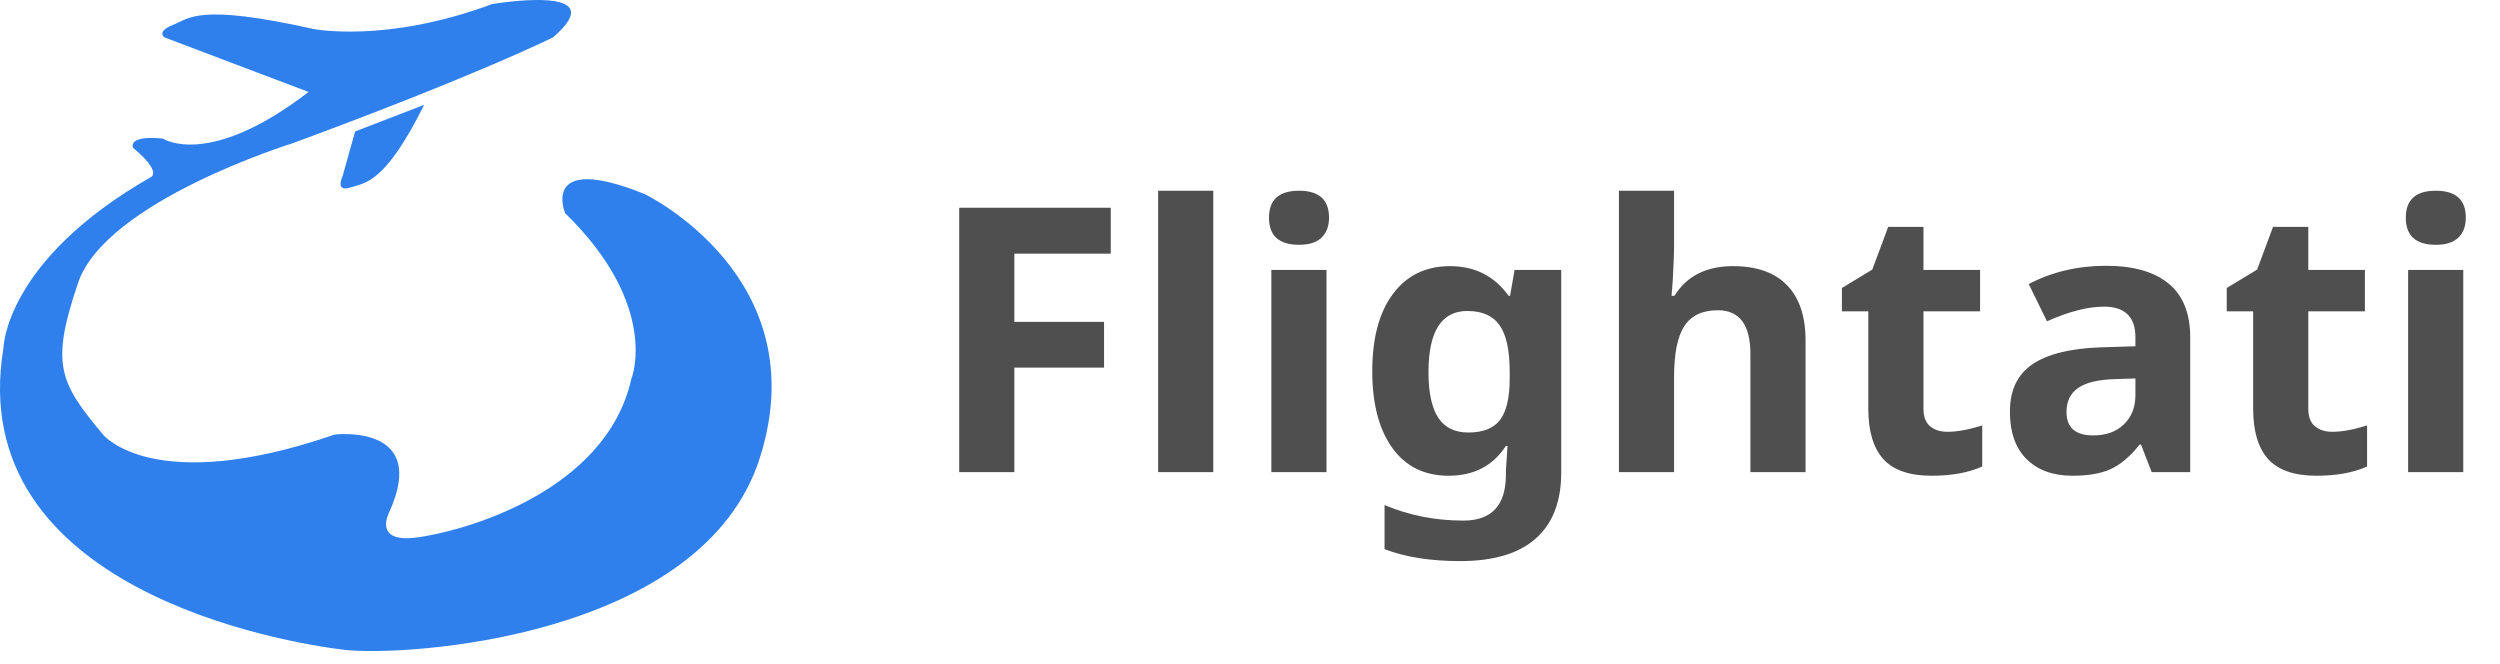
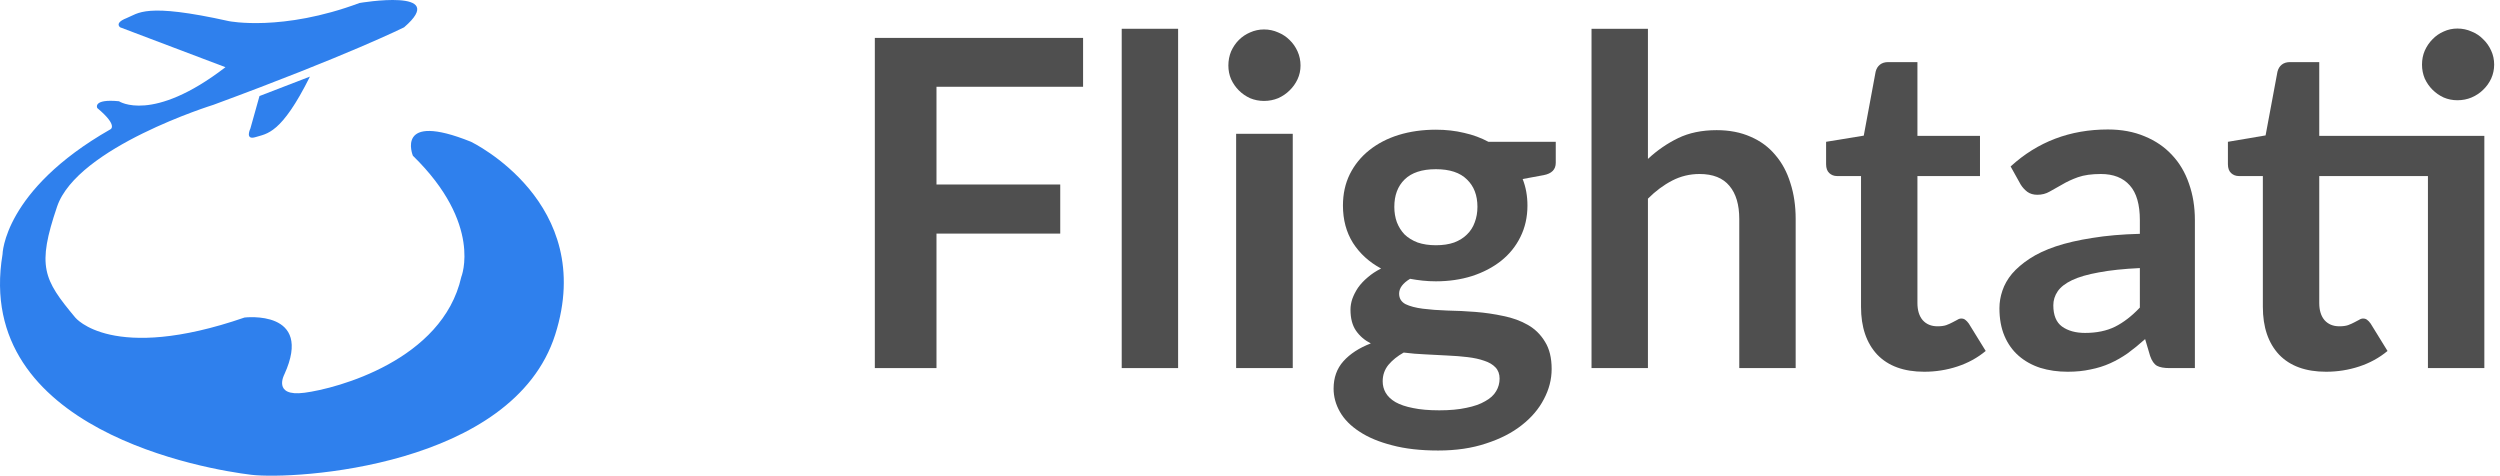
- <svg xmlns="http://www.w3.org/2000/svg" width="162" height="43" viewBox="0 0 162 43" fill="none">
-   <path d="M41.768 12.573C41.768 12.573 52.98 17.95 49.234 29.683C45.489 41.416 26.134 42.567 22.284 42.106C18.433 41.645 -2.377 38.195 0.224 22.552C0.224 22.552 0.303 16.887 9.771 11.48C9.771 11.48 10.551 11.193 8.627 9.582C8.627 9.582 8.185 8.749 10.551 8.979C10.551 8.979 13.491 10.963 19.994 5.959L10.655 2.422C10.655 2.422 10.109 2.048 11.201 1.617C12.294 1.186 12.814 0.208 20.306 1.876C20.306 1.876 25.014 2.826 31.882 0.265C31.882 0.265 39.946 -1.115 35.836 2.422C35.836 2.422 30.946 4.866 18.927 9.295C18.927 9.295 6.857 13.033 5.062 18.325C3.267 23.616 3.839 24.766 6.675 28.16C6.675 28.16 9.926 32.215 21.684 28.16C21.684 28.16 27.849 27.412 25.222 33.192C25.222 33.192 24.125 35.205 27.002 34.831C29.878 34.457 39.243 31.956 40.908 24.565C40.908 24.565 42.833 19.877 36.616 13.809C36.617 13.809 34.978 9.841 41.768 12.573Z" fill="#2F80ED" />
-   <path d="M23.012 8.518L22.206 11.393C22.206 11.393 21.685 12.467 22.675 12.156C23.663 11.844 24.938 11.912 27.487 6.792L23.012 8.518Z" fill="#2F80ED" />
-   <path d="M65.731 30.594H62.156V13.461H71.977V16.438H65.731V20.855H71.543V23.82H65.731V30.594ZM78.621 30.594H75.047V12.359H78.621V30.594ZM82.231 14.105C82.231 12.941 82.879 12.359 84.176 12.359C85.473 12.359 86.121 12.941 86.121 14.105C86.121 14.66 85.957 15.094 85.629 15.406C85.309 15.711 84.824 15.863 84.176 15.863C82.879 15.863 82.231 15.277 82.231 14.105ZM85.957 30.594H82.383V17.492H85.957V30.594ZM95.144 28.027C96.106 28.027 96.793 27.754 97.207 27.207C97.621 26.652 97.828 25.758 97.828 24.523V24.09C97.828 22.691 97.609 21.688 97.172 21.078C96.742 20.461 96.047 20.152 95.086 20.152C93.406 20.152 92.566 21.473 92.566 24.113C92.566 25.426 92.773 26.406 93.188 27.055C93.609 27.703 94.262 28.027 95.144 28.027ZM101.168 30.617C101.168 32.5 100.617 33.926 99.516 34.895C98.422 35.871 96.789 36.359 94.617 36.359C92.703 36.359 91.07 36.102 89.719 35.586V32.727C91.305 33.398 93.008 33.734 94.828 33.734C96.664 33.734 97.582 32.742 97.582 30.758V30.5L97.688 28.895H97.582C96.746 30.184 95.508 30.828 93.867 30.828C92.297 30.828 91.078 30.223 90.211 29.012C89.352 27.801 88.922 26.152 88.922 24.066C88.922 21.918 89.367 20.246 90.258 19.051C91.156 17.848 92.391 17.246 93.961 17.246C95.57 17.246 96.836 17.887 97.758 19.168H97.852L98.144 17.492H101.168V30.617ZM117 30.594H113.426V22.941C113.426 21.051 112.723 20.105 111.316 20.105C110.316 20.105 109.594 20.445 109.148 21.125C108.703 21.805 108.48 22.906 108.48 24.43V30.594H104.906V12.359H108.48V16.074C108.48 16.363 108.453 17.043 108.398 18.113L108.316 19.168H108.504C109.301 17.887 110.566 17.246 112.301 17.246C113.84 17.246 115.008 17.66 115.805 18.488C116.602 19.316 117 20.504 117 22.051V30.594ZM126.199 27.98C126.824 27.98 127.574 27.844 128.449 27.57V30.23C127.559 30.629 126.465 30.828 125.168 30.828C123.738 30.828 122.695 30.469 122.039 29.75C121.391 29.023 121.066 27.938 121.066 26.492V20.176H119.355V18.664L121.324 17.469L122.355 14.703H124.641V17.492H128.309V20.176H124.641V26.492C124.641 27 124.781 27.375 125.062 27.617C125.352 27.859 125.73 27.98 126.199 27.98ZM139.43 30.594L138.738 28.812H138.645C138.043 29.57 137.422 30.098 136.781 30.395C136.148 30.684 135.32 30.828 134.297 30.828C133.039 30.828 132.047 30.469 131.32 29.75C130.602 29.031 130.242 28.008 130.242 26.68C130.242 25.289 130.727 24.266 131.695 23.609C132.672 22.945 134.141 22.578 136.102 22.508L138.375 22.438V21.863C138.375 20.535 137.695 19.871 136.336 19.871C135.289 19.871 134.059 20.188 132.645 20.82L131.461 18.406C132.969 17.617 134.641 17.223 136.477 17.223C138.234 17.223 139.582 17.605 140.52 18.371C141.457 19.137 141.926 20.301 141.926 21.863V30.594H139.43ZM138.375 24.523L136.992 24.57C135.953 24.602 135.18 24.789 134.672 25.133C134.164 25.477 133.91 26 133.91 26.703C133.91 27.711 134.488 28.215 135.645 28.215C136.473 28.215 137.133 27.977 137.625 27.5C138.125 27.023 138.375 26.391 138.375 25.602V24.523ZM151.137 27.98C151.762 27.98 152.512 27.844 153.387 27.57V30.23C152.496 30.629 151.402 30.828 150.105 30.828C148.676 30.828 147.633 30.469 146.977 29.75C146.328 29.023 146.004 27.938 146.004 26.492V20.176H144.293V18.664L146.262 17.469L147.293 14.703H149.578V17.492H153.246V20.176H149.578V26.492C149.578 27 149.719 27.375 150 27.617C150.289 27.859 150.668 27.98 151.137 27.98ZM155.895 14.105C155.895 12.941 156.543 12.359 157.84 12.359C159.137 12.359 159.785 12.941 159.785 14.105C159.785 14.66 159.621 15.094 159.293 15.406C158.973 15.711 158.488 15.863 157.84 15.863C156.543 15.863 155.895 15.277 155.895 14.105ZM159.621 30.594H156.047V17.492H159.621V30.594Z" fill="#4F4F4F" />
+ <svg xmlns="http://www.w3.org/2000/svg" viewBox="0 0 247 47" fill="none">
+   <g id="Logo">
+     <g id="icon">
+       <path id="Vector" d="M46.533 14.007C46.533 14.007 59.023 19.997 54.851 33.069C50.678 46.14 29.115 47.422 24.826 46.909C20.536 46.396 -2.648 42.552 0.25 25.125C0.25 25.125 0.337 18.813 10.886 12.79C10.886 12.79 11.755 12.47 9.611 10.675C9.611 10.675 9.118 9.747 11.755 10.003C11.755 10.003 15.03 12.214 22.275 6.639L11.871 2.699C11.871 2.699 11.262 2.282 12.479 1.801C13.696 1.321 14.276 0.232 22.622 2.09C22.622 2.09 27.867 3.148 35.519 0.296C35.519 0.296 44.503 -1.243 39.924 2.699C39.924 2.699 34.476 5.422 21.087 10.355C21.087 10.355 7.639 14.52 5.639 20.415C3.639 26.31 4.277 27.591 7.436 31.372C7.436 31.372 11.058 35.889 24.158 31.372C24.158 31.372 31.026 30.539 28.099 36.979C28.099 36.979 26.877 39.221 30.082 38.804C33.286 38.388 43.72 35.601 45.575 27.367C45.575 27.367 47.719 22.144 40.793 15.385C40.794 15.385 38.969 10.964 46.533 14.007Z" fill="#2F80ED" />
+       <path id="Vector_2" d="M25.637 9.489L24.739 12.693C24.739 12.693 24.159 13.889 25.261 13.543C26.362 13.195 27.782 13.27 30.622 7.567L25.637 9.489Z" fill="#2F80ED" />
+     </g>
+     <g id="text">
+       <path d="M92.525 8.573V18.229H104.752V23.079H92.525V36.367H86.433V3.745H107.008V8.573H92.525Z" fill="#4F4F4F" />
+       <path d="M116.397 2.843V36.367H110.825V2.843H116.397Z" fill="#4F4F4F" />
+       <path d="M127.724 13.22V36.367H122.13V13.22H127.724ZM128.492 6.475C128.492 6.956 128.394 7.407 128.198 7.828C128.003 8.25 127.74 8.618 127.409 8.934C127.093 9.25 126.717 9.505 126.281 9.701C125.844 9.881 125.378 9.972 124.882 9.972C124.401 9.972 123.942 9.881 123.506 9.701C123.085 9.505 122.716 9.25 122.4 8.934C122.084 8.618 121.829 8.25 121.633 7.828C121.453 7.407 121.363 6.956 121.363 6.475C121.363 5.978 121.453 5.512 121.633 5.076C121.829 4.64 122.084 4.264 122.4 3.948C122.716 3.632 123.085 3.384 123.506 3.204C123.942 3.008 124.401 2.91 124.882 2.91C125.378 2.91 125.844 3.008 126.281 3.204C126.717 3.384 127.093 3.632 127.409 3.948C127.74 4.264 128.003 4.64 128.198 5.076C128.394 5.512 128.492 5.978 128.492 6.475Z" fill="#4F4F4F" />
+       <path d="M141.865 24.23C142.557 24.23 143.159 24.139 143.67 23.959C144.182 23.763 144.603 23.5 144.934 23.169C145.279 22.838 145.535 22.44 145.701 21.974C145.881 21.507 145.971 20.996 145.971 20.439C145.971 19.296 145.625 18.394 144.934 17.732C144.257 17.055 143.234 16.717 141.865 16.717C140.497 16.717 139.467 17.055 138.775 17.732C138.098 18.394 137.759 19.296 137.759 20.439C137.759 20.981 137.842 21.485 138.008 21.951C138.188 22.417 138.444 22.823 138.775 23.169C139.121 23.5 139.549 23.763 140.061 23.959C140.587 24.139 141.189 24.23 141.865 24.23ZM148.16 37.405C148.16 36.953 148.024 36.585 147.754 36.299C147.483 36.013 147.114 35.795 146.648 35.645C146.182 35.479 145.633 35.359 145.001 35.284C144.385 35.209 143.723 35.156 143.016 35.126C142.324 35.081 141.602 35.043 140.85 35.013C140.113 34.983 139.391 34.923 138.684 34.833C138.068 35.179 137.564 35.585 137.173 36.051C136.797 36.517 136.609 37.059 136.609 37.675C136.609 38.081 136.707 38.457 136.902 38.803C137.113 39.164 137.436 39.473 137.872 39.728C138.323 39.984 138.903 40.179 139.609 40.315C140.316 40.465 141.181 40.54 142.204 40.54C143.242 40.54 144.136 40.458 144.888 40.292C145.64 40.142 146.257 39.924 146.738 39.638C147.235 39.367 147.596 39.036 147.821 38.645C148.047 38.269 148.16 37.856 148.16 37.405ZM153.709 14.01V16.085C153.709 16.747 153.311 17.153 152.514 17.304L150.438 17.687C150.754 18.484 150.912 19.357 150.912 20.304C150.912 21.447 150.679 22.485 150.213 23.417C149.761 24.335 149.13 25.117 148.318 25.764C147.505 26.41 146.543 26.914 145.43 27.275C144.332 27.621 143.144 27.794 141.865 27.794C141.414 27.794 140.978 27.771 140.557 27.726C140.136 27.681 139.722 27.621 139.316 27.546C138.594 27.982 138.233 28.471 138.233 29.012C138.233 29.479 138.444 29.824 138.865 30.05C139.301 30.261 139.873 30.411 140.579 30.501C141.286 30.591 142.091 30.652 142.993 30.682C143.896 30.697 144.821 30.742 145.768 30.817C146.716 30.892 147.641 31.028 148.543 31.223C149.446 31.404 150.25 31.697 150.957 32.103C151.664 32.509 152.228 33.066 152.649 33.772C153.085 34.464 153.303 35.359 153.303 36.457C153.303 37.48 153.048 38.472 152.536 39.435C152.04 40.398 151.311 41.255 150.348 42.007C149.4 42.759 148.227 43.36 146.829 43.812C145.445 44.278 143.866 44.511 142.091 44.511C140.346 44.511 138.827 44.338 137.534 43.992C136.24 43.661 135.165 43.21 134.308 42.639C133.451 42.082 132.811 41.435 132.39 40.698C131.969 39.961 131.759 39.194 131.759 38.397C131.759 37.314 132.082 36.412 132.729 35.69C133.39 34.953 134.293 34.367 135.436 33.93C134.819 33.614 134.33 33.193 133.969 32.667C133.608 32.141 133.428 31.449 133.428 30.591C133.428 30.245 133.488 29.892 133.608 29.531C133.744 29.155 133.932 28.787 134.172 28.426C134.428 28.065 134.744 27.726 135.12 27.41C135.496 27.08 135.94 26.786 136.451 26.531C135.278 25.899 134.353 25.057 133.676 24.004C133.014 22.951 132.683 21.718 132.683 20.304C132.683 19.161 132.909 18.131 133.36 17.213C133.827 16.281 134.466 15.491 135.278 14.845C136.105 14.183 137.075 13.679 138.188 13.333C139.316 12.987 140.542 12.814 141.865 12.814C142.858 12.814 143.791 12.919 144.663 13.13C145.535 13.325 146.332 13.619 147.054 14.01H153.709Z" fill="#4F4F4F" />
+       <path d="M162.816 15.702C163.718 14.86 164.711 14.175 165.793 13.649C166.876 13.123 168.147 12.859 169.606 12.859C170.869 12.859 171.99 13.077 172.968 13.514C173.945 13.935 174.757 14.536 175.404 15.318C176.066 16.085 176.562 17.01 176.893 18.093C177.239 19.161 177.412 20.342 177.412 21.635V36.367H171.84V21.635C171.84 20.221 171.516 19.131 170.869 18.364C170.223 17.582 169.238 17.191 167.914 17.191C166.952 17.191 166.049 17.409 165.207 17.845C164.365 18.281 163.568 18.875 162.816 19.627V36.367H157.243V2.843H162.816V15.702Z" fill="#4F4F4F" />
+       <path d="M190.118 36.728C188.103 36.728 186.554 36.164 185.471 35.036C184.403 33.893 183.869 32.321 183.869 30.321V17.394H181.5C181.2 17.394 180.944 17.296 180.733 17.101C180.523 16.905 180.418 16.612 180.418 16.221V14.01L184.14 13.401L185.313 7.084C185.388 6.783 185.531 6.55 185.742 6.385C185.952 6.219 186.223 6.136 186.554 6.136H189.442V13.423H195.623V17.394H189.442V29.937C189.442 30.659 189.615 31.223 189.96 31.629C190.321 32.035 190.81 32.238 191.427 32.238C191.773 32.238 192.059 32.201 192.284 32.126C192.525 32.035 192.728 31.945 192.893 31.855C193.074 31.765 193.232 31.682 193.367 31.607C193.502 31.516 193.638 31.471 193.773 31.471C193.939 31.471 194.074 31.516 194.179 31.607C194.284 31.682 194.397 31.802 194.518 31.968L196.187 34.675C195.375 35.352 194.442 35.863 193.39 36.209C192.337 36.555 191.246 36.728 190.118 36.728Z" fill="#4F4F4F" />
+       <path d="M211.418 26.485C209.809 26.561 208.455 26.704 207.357 26.914C206.259 27.11 205.38 27.365 204.718 27.681C204.056 27.997 203.582 28.366 203.297 28.787C203.011 29.208 202.868 29.666 202.868 30.163C202.868 31.14 203.154 31.84 203.725 32.261C204.312 32.682 205.071 32.893 206.004 32.893C207.147 32.893 208.132 32.69 208.959 32.283C209.801 31.862 210.621 31.231 211.418 30.388V26.485ZM198.649 16.446C201.311 14.01 204.515 12.792 208.26 12.792C209.613 12.792 210.824 13.017 211.892 13.468C212.96 13.905 213.862 14.521 214.599 15.318C215.336 16.1 215.893 17.04 216.269 18.138C216.66 19.236 216.855 20.439 216.855 21.748V36.367H214.328C213.802 36.367 213.396 36.292 213.11 36.141C212.824 35.976 212.599 35.652 212.433 35.171L211.937 33.502C211.351 34.028 210.779 34.494 210.223 34.9C209.666 35.291 209.087 35.622 208.485 35.893C207.884 36.164 207.237 36.367 206.545 36.502C205.868 36.653 205.116 36.728 204.289 36.728C203.312 36.728 202.409 36.6 201.582 36.344C200.755 36.074 200.04 35.675 199.439 35.149C198.837 34.622 198.371 33.968 198.04 33.186C197.709 32.404 197.544 31.494 197.544 30.456C197.544 29.869 197.642 29.291 197.837 28.719C198.033 28.132 198.348 27.576 198.785 27.049C199.236 26.523 199.815 26.027 200.522 25.561C201.229 25.094 202.093 24.688 203.116 24.342C204.154 23.996 205.357 23.718 206.726 23.508C208.094 23.282 209.659 23.147 211.418 23.102V21.748C211.418 20.199 211.087 19.056 210.426 18.319C209.764 17.567 208.809 17.191 207.56 17.191C206.658 17.191 205.906 17.296 205.304 17.507C204.718 17.717 204.199 17.958 203.748 18.229C203.297 18.484 202.883 18.717 202.507 18.928C202.146 19.139 201.74 19.244 201.289 19.244C200.898 19.244 200.567 19.146 200.296 18.951C200.025 18.74 199.807 18.499 199.642 18.229L198.649 16.446Z" fill="#4F4F4F" />
+       <path d="M245.453 36.367H239.88V17.394H229.142V29.937C229.142 30.659 229.315 31.223 229.661 31.629C230.022 32.035 230.511 32.238 231.127 32.238C231.473 32.238 231.759 32.201 231.984 32.126C232.225 32.035 232.428 31.945 232.594 31.855C232.774 31.765 232.932 31.682 233.067 31.607C233.203 31.516 233.338 31.471 233.473 31.471C233.639 31.471 233.774 31.516 233.88 31.607C233.985 31.682 234.098 31.802 234.218 31.968L235.887 34.675C235.075 35.352 234.143 35.863 233.09 36.209C232.037 36.555 230.947 36.728 229.819 36.728C227.803 36.728 226.254 36.164 225.171 35.036C224.104 33.893 223.57 32.321 223.57 30.321V17.394H221.201C220.9 17.394 220.644 17.296 220.434 17.101C220.223 16.905 220.118 16.612 220.118 16.221V14.01L223.84 13.378L225.013 7.084C225.089 6.783 225.232 6.55 225.442 6.385C225.653 6.219 225.923 6.136 226.254 6.136H229.142V13.423H245.453V36.367ZM246.423 6.385C246.423 6.866 246.325 7.325 246.13 7.761C245.934 8.182 245.671 8.55 245.34 8.866C245.024 9.182 244.641 9.438 244.189 9.633C243.753 9.814 243.287 9.904 242.791 9.904C242.309 9.904 241.858 9.814 241.437 9.633C241.016 9.438 240.648 9.182 240.332 8.866C240.016 8.55 239.76 8.182 239.565 7.761C239.384 7.325 239.294 6.866 239.294 6.385C239.294 5.888 239.384 5.43 239.565 5.008C239.76 4.572 240.016 4.196 240.332 3.88C240.648 3.55 241.016 3.294 241.437 3.113C241.858 2.918 242.309 2.82 242.791 2.82C243.287 2.82 243.753 2.918 244.189 3.113C244.641 3.294 245.024 3.55 245.34 3.88C245.671 4.196 245.934 4.572 246.13 5.008C246.325 5.43 246.423 5.888 246.423 6.385Z" fill="#4F4F4F" />
+     </g>
+   </g>
</svg>
